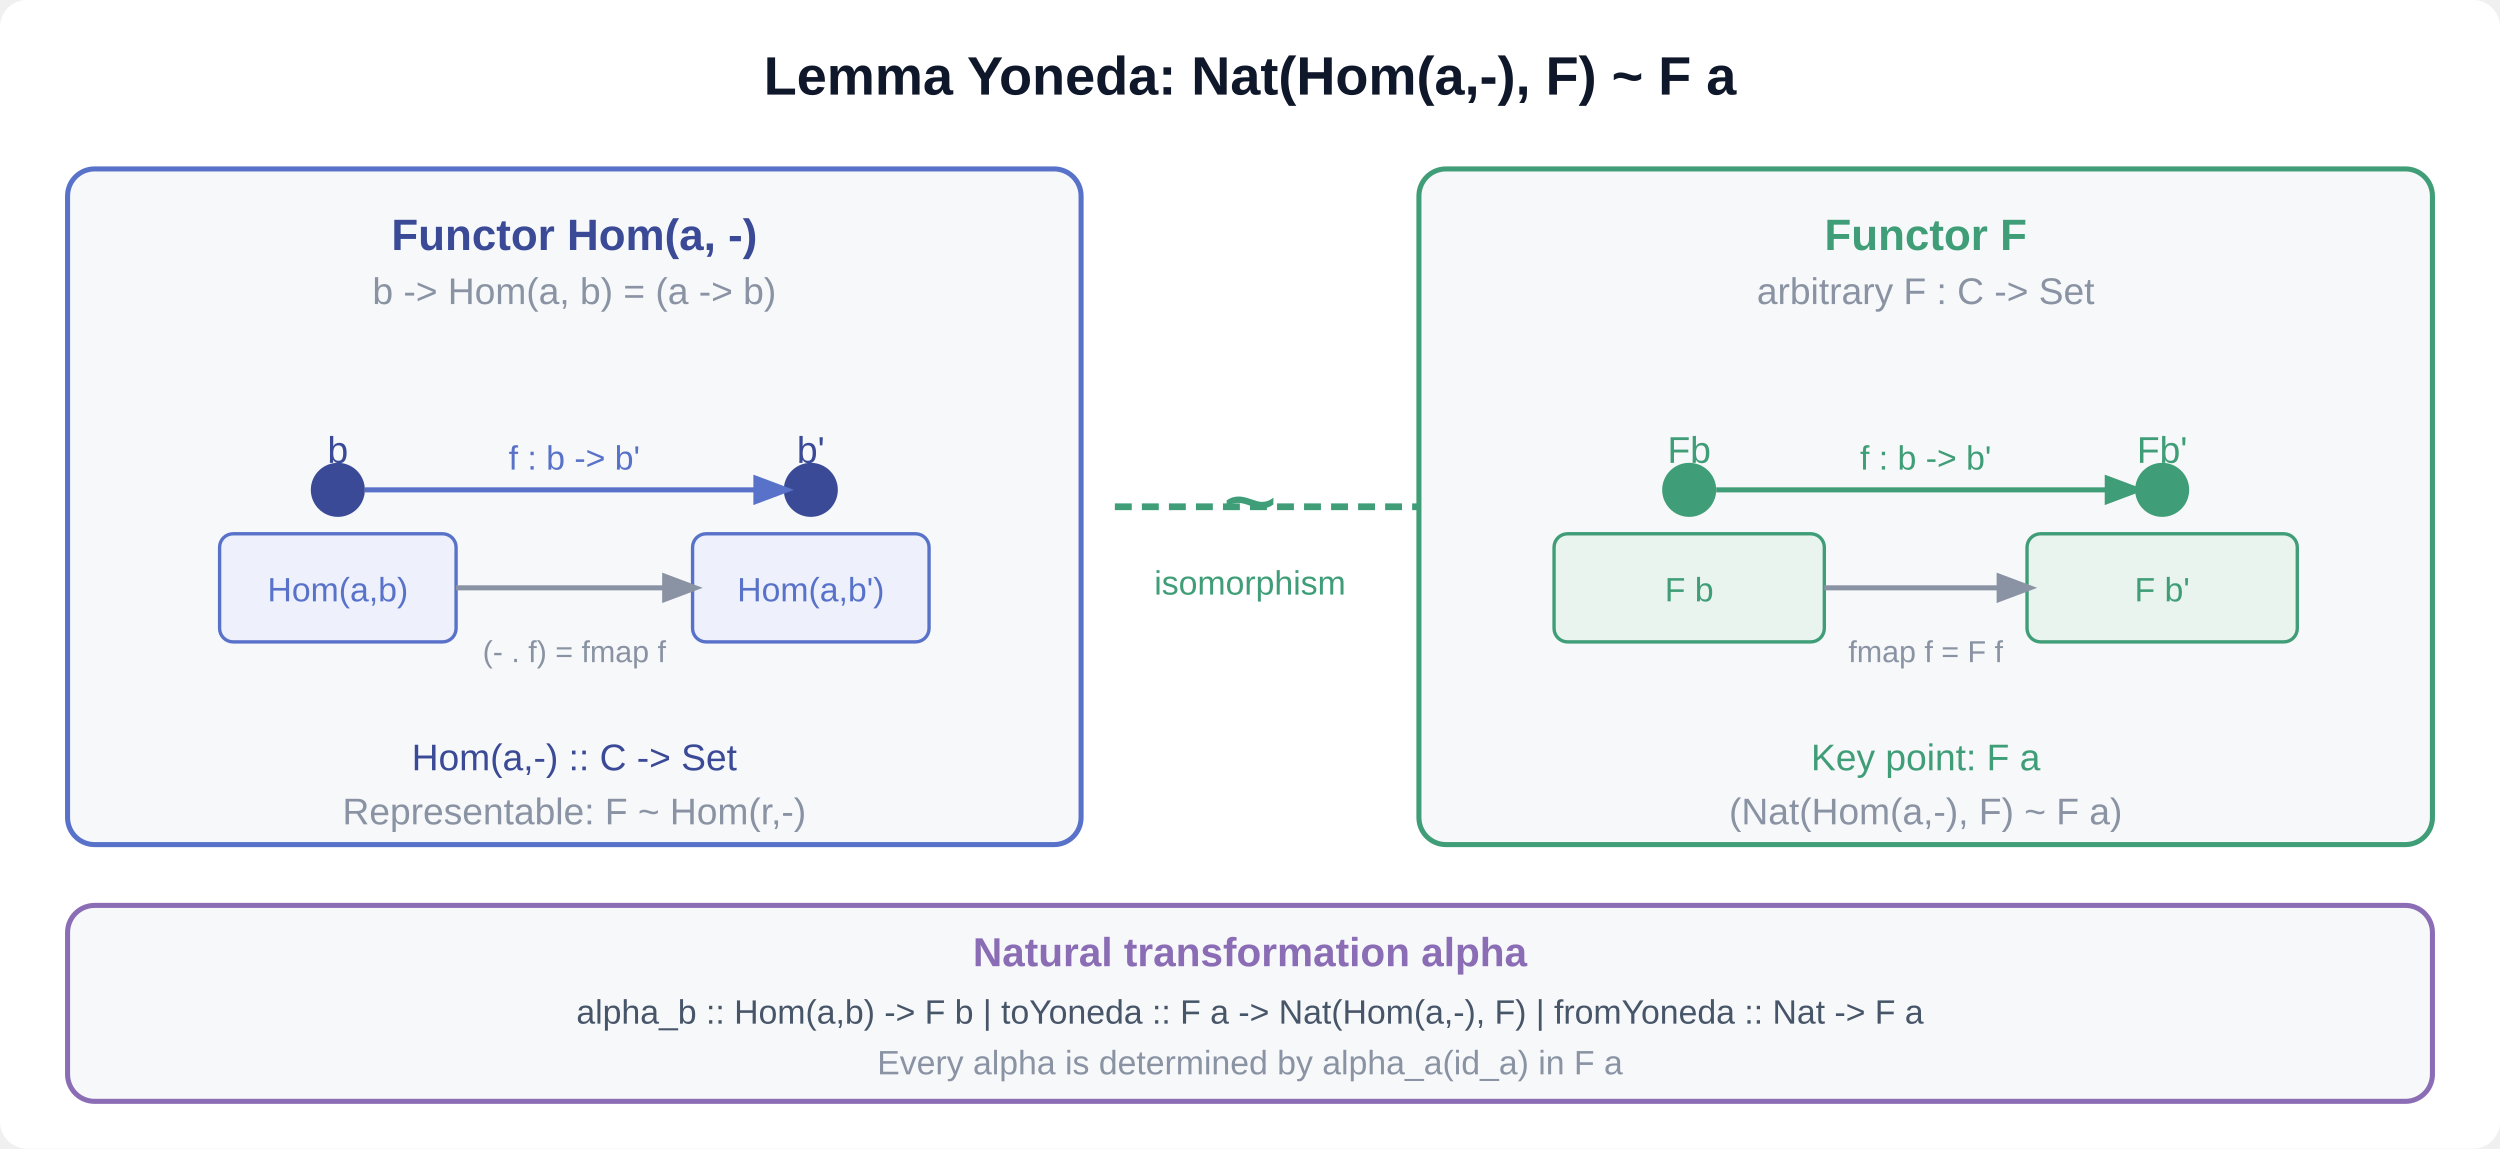
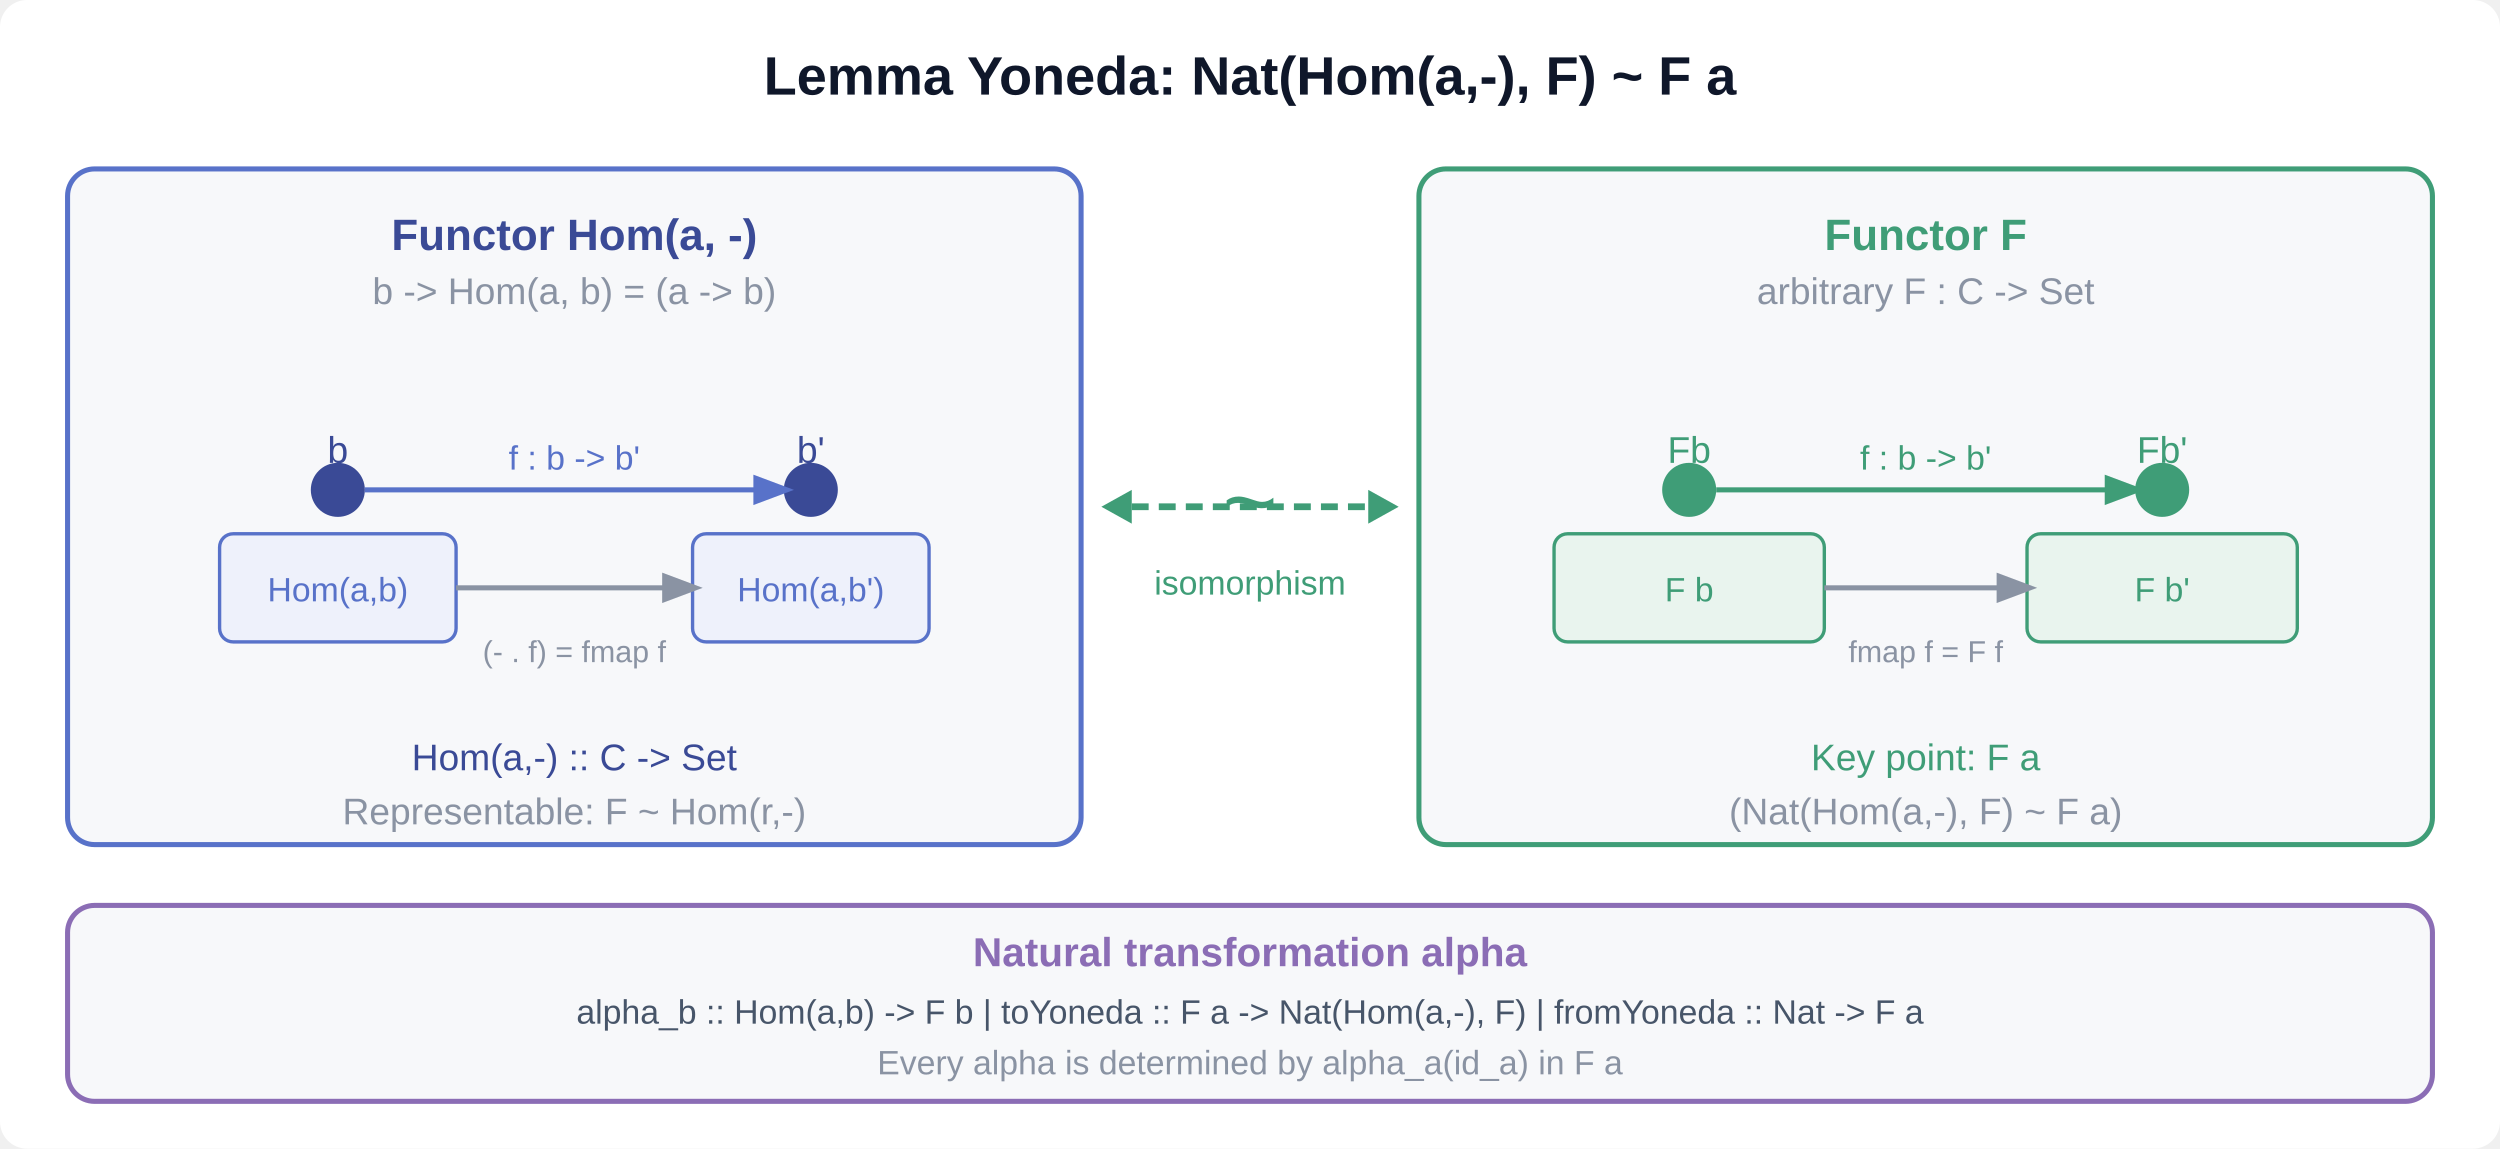
<svg xmlns="http://www.w3.org/2000/svg" width="740" height="340" viewBox="0 0 740 340" font-family="monospace,Arial,sans-serif">
  <defs>
    <marker id="arrB" markerWidth="8" markerHeight="8" refX="6" refY="3" orient="auto">
      <path d="M0,0 L0,6 L8,3 z" fill="#5872c9" />
    </marker>
    <marker id="arrB2" markerWidth="8" markerHeight="8" refX="6" refY="3" orient="auto">
      <path d="M0,0 L0,6 L8,3 z" fill="#8a93a3" />
    </marker>
    <marker id="arrG" markerWidth="8" markerHeight="8" refX="6" refY="3" orient="auto">
      <path d="M0,0 L0,6 L8,3 z" fill="#3f9d77" />
    </marker>
    <marker id="arrG2" markerWidth="8" markerHeight="8" refX="6" refY="3" orient="auto">
      <path d="M0,0 L0,6 L8,3 z" fill="#8a93a3" />
    </marker>
    <marker id="arrGr" markerWidth="8" markerHeight="8" refX="6" refY="3" orient="auto">
      <path d="M0,0 L0,6 L8,3 z" fill="#3f9d77" />
    </marker>
  </defs>
  <rect width="740" height="340" fill="#ffffff" rx="8" />
  <text x="370" y="28" text-anchor="middle" font-size="16" font-weight="bold" fill="#0f172a">Lemma Yoneda: Nat(Hom(a,-), F) ~ F a</text>
  <rect x="20" y="50" width="300" height="200" rx="8" fill="#f7f8fa" stroke="#5872c9" stroke-width="1.5" />
  <text x="170" y="74" text-anchor="middle" font-size="13" font-weight="bold" fill="#3a4a96">Functor Hom(a, -)</text>
  <text x="170" y="90" text-anchor="middle" font-size="11" fill="#8a93a3">b -&gt; Hom(a, b) = (a -&gt; b)</text>
  <circle cx="100" cy="145" r="8" fill="#3a4a96" />
  <text x="100" y="137" text-anchor="middle" font-size="11" fill="#3a4a96">b</text>
  <circle cx="240" cy="145" r="8" fill="#3a4a96" />
  <text x="240" y="137" text-anchor="middle" font-size="11" fill="#3a4a96">b'</text>
  <rect x="65" y="158" width="70" height="32" rx="4" fill="#eef1fb" stroke="#5872c9" stroke-width="1" />
  <text x="100" y="178" text-anchor="middle" font-size="10" fill="#5872c9">Hom(a,b)</text>
  <rect x="205" y="158" width="70" height="32" rx="4" fill="#eef1fb" stroke="#5872c9" stroke-width="1" />
  <text x="240" y="178" text-anchor="middle" font-size="10" fill="#5872c9">Hom(a,b')</text>
  <line x1="108" y1="145" x2="232" y2="145" stroke="#5872c9" stroke-width="1.5" marker-end="url(#arrB)" />
  <text x="170" y="139" text-anchor="middle" font-size="10" fill="#5872c9">f : b -&gt; b'</text>
  <line x1="135" y1="174" x2="205" y2="174" stroke="#8a93a3" stroke-width="1.5" marker-end="url(#arrB2)" />
  <text x="170" y="196" text-anchor="middle" font-size="9" fill="#8a93a3">(- . f) = fmap f</text>
  <text x="170" y="228" text-anchor="middle" font-size="11" fill="#3a4a96">Hom(a,-) :: C -&gt; Set</text>
  <text x="170" y="244" text-anchor="middle" font-size="11" fill="#8a93a3">Representable: F ~ Hom(r,-)</text>
  <text x="370" y="158" text-anchor="middle" font-size="28" fill="#3f9d77">~</text>
  <text x="370" y="176" text-anchor="middle" font-size="10" fill="#3f9d77">isomorphism</text>
-   <line x1="330" y1="150" x2="420" y2="150" stroke="#3f9d77" stroke-width="2" stroke-dasharray="5,3" />
+   <line x1="335" y1="150" x2="405" y2="150" stroke="#3f9d77" stroke-width="2" stroke-dasharray="5,3" />
+   <polygon points="414,150 405,145 405,155" fill="#3f9d77" />
+   <polygon points="326,150 335,145 335,155" fill="#3f9d77" />
  <rect x="420" y="50" width="300" height="200" rx="8" fill="#f7f8fa" stroke="#3f9d77" stroke-width="1.5" />
  <text x="570" y="74" text-anchor="middle" font-size="13" font-weight="bold" fill="#3f9d77">Functor F</text>
  <text x="570" y="90" text-anchor="middle" font-size="11" fill="#8a93a3">arbitrary F : C -&gt; Set</text>
  <circle cx="500" cy="145" r="8" fill="#3f9d77" />
  <text x="500" y="137" text-anchor="middle" font-size="11" fill="#3f9d77">Fb</text>
  <circle cx="640" cy="145" r="8" fill="#3f9d77" />
  <text x="640" y="137" text-anchor="middle" font-size="11" fill="#3f9d77">Fb'</text>
  <rect x="460" y="158" width="80" height="32" rx="4" fill="#e9f4ee" stroke="#3f9d77" stroke-width="1" />
  <text x="500" y="178" text-anchor="middle" font-size="10" fill="#3f9d77">F b</text>
  <rect x="600" y="158" width="80" height="32" rx="4" fill="#e9f4ee" stroke="#3f9d77" stroke-width="1" />
  <text x="640" y="178" text-anchor="middle" font-size="10" fill="#3f9d77">F b'</text>
  <line x1="508" y1="145" x2="632" y2="145" stroke="#3f9d77" stroke-width="1.5" marker-end="url(#arrG)" />
  <text x="570" y="139" text-anchor="middle" font-size="10" fill="#3f9d77">f : b -&gt; b'</text>
  <line x1="540" y1="174" x2="600" y2="174" stroke="#8a93a3" stroke-width="1.5" marker-end="url(#arrG2)" />
  <text x="570" y="196" text-anchor="middle" font-size="9" fill="#8a93a3">fmap f = F f</text>
  <text x="570" y="228" text-anchor="middle" font-size="11" fill="#3f9d77">Key point: F a</text>
  <text x="570" y="244" text-anchor="middle" font-size="11" fill="#8a93a3">(Nat(Hom(a,-), F) ~ F a)</text>
  <rect x="20" y="268" width="700" height="58" rx="8" fill="#f7f8fa" stroke="#8b6db5" stroke-width="1.5" />
  <text x="370" y="286" text-anchor="middle" font-size="12" font-weight="bold" fill="#8b6db5">Natural transformation alpha</text>
  <text x="370" y="303" text-anchor="middle" font-size="10" fill="#475569">alpha_b :: Hom(a,b) -&gt; F b  |  toYoneda :: F a -&gt; Nat(Hom(a,-), F)  |  fromYoneda :: Nat -&gt; F a</text>
  <text x="370" y="318" text-anchor="middle" font-size="10" fill="#8a93a3">Every alpha is determined by alpha_a(id_a) in F a</text>
</svg>
